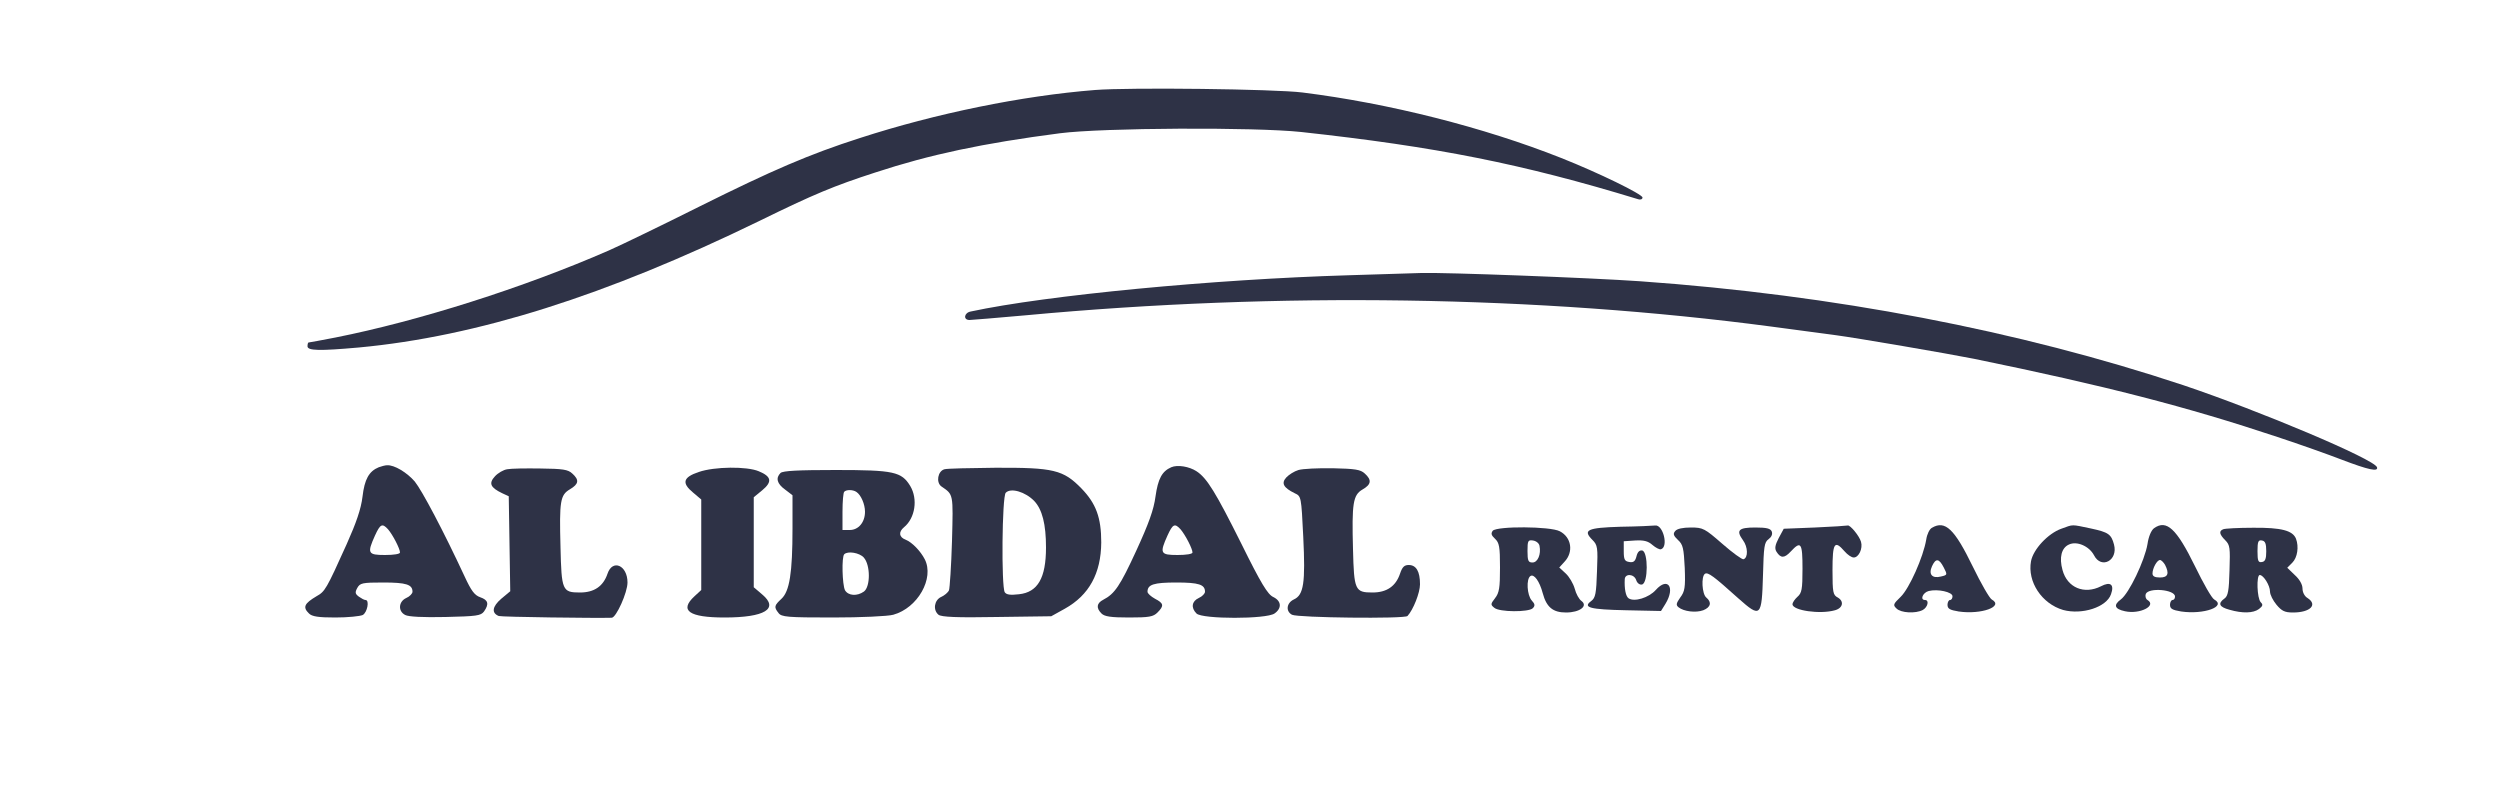
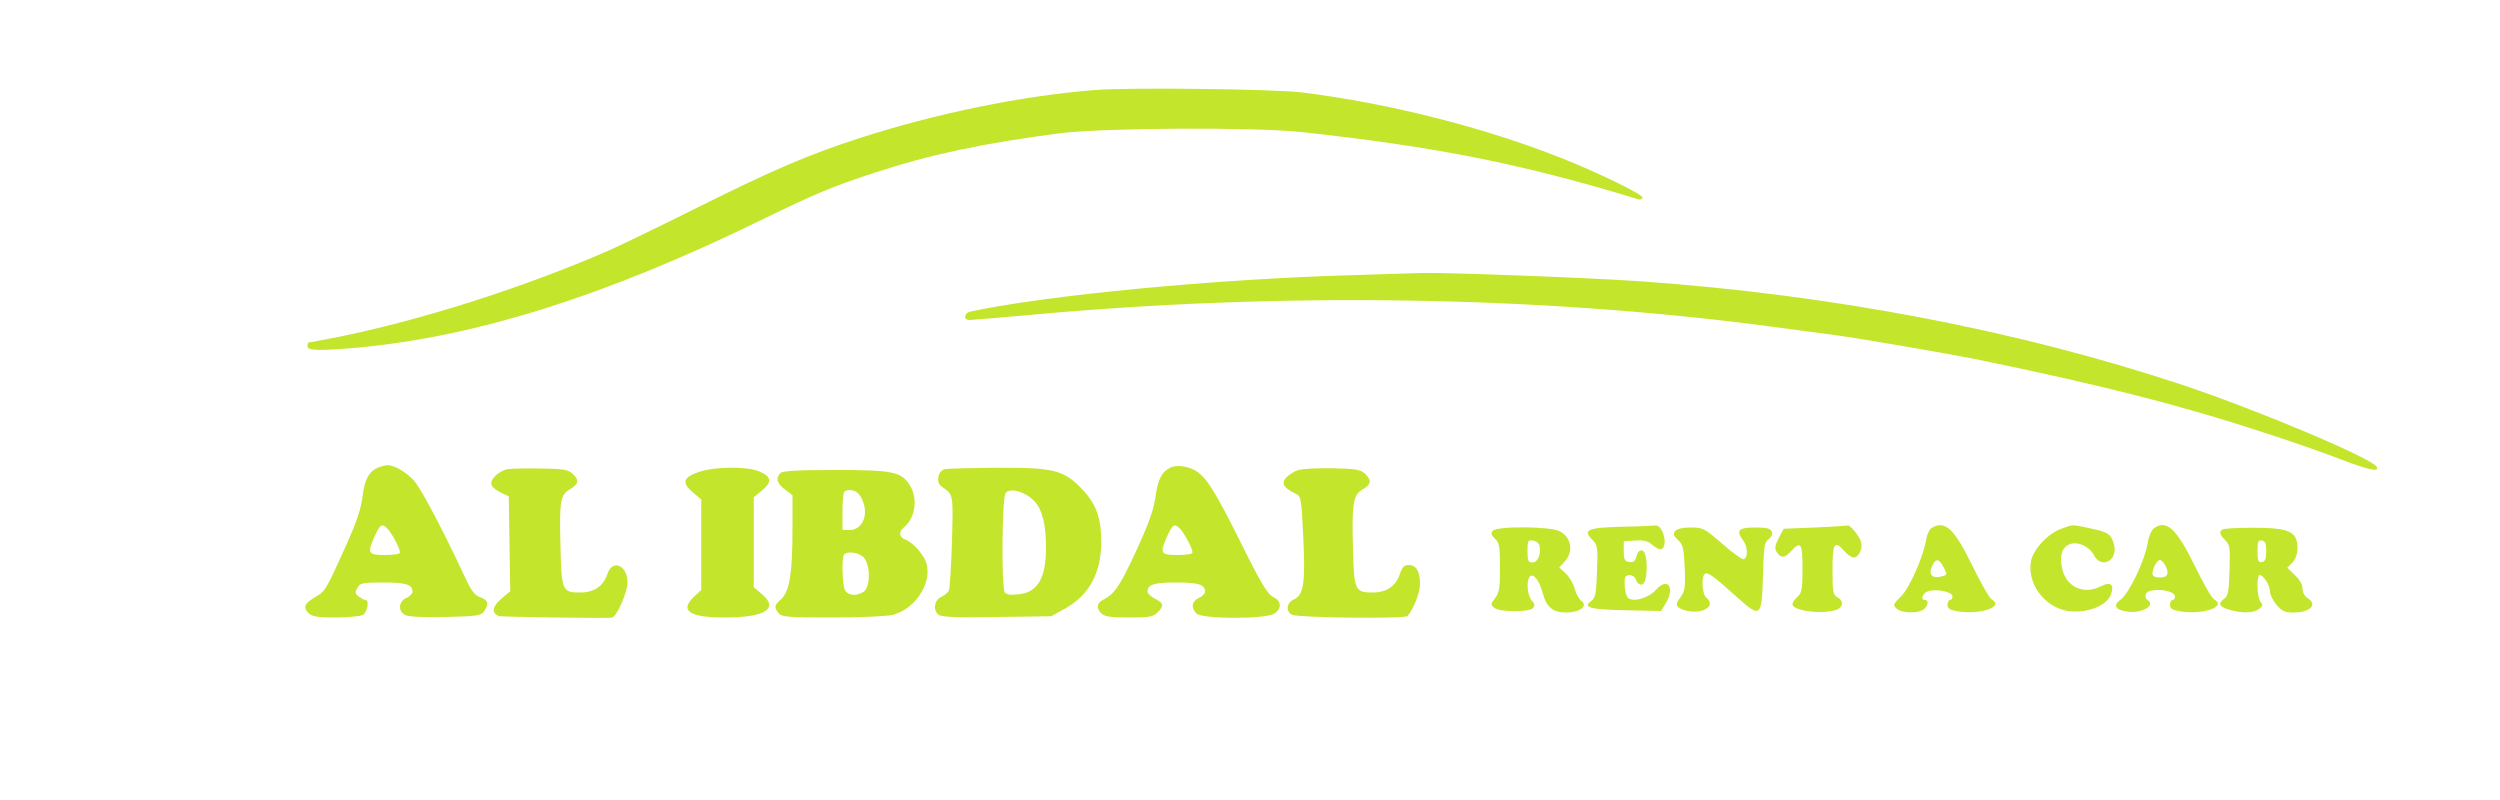
<svg xmlns="http://www.w3.org/2000/svg" version="1.0" width="250px" height="80px" viewBox="0 0 1000 300" preserveAspectRatio="xMidYMid meet">
-   <g transform="translate(0,600) scale(0.1,-0.1)" fill="#040921d4">
+   <g transform="translate(0,600) scale(0.1,-0.1)" fill="#b7e002d4">
    <path d="M4380 5740 c-292 -23 -638 -94 -940 -192 -203 -65 -353 -130 -642 -274 -150 -75 -313 -154 -363 -176 -341 -149 -761 -282 -1093 -348 -57 -11 -105 -20 -108 -20 -2 0 -4 -7 -4 -15 0 -18 47 -19 205 -5 472 44 988 207 1602 506 218 107 300 141 464 194 219 72 431 117 739 157 171 22 778 25 965 5 540 -59 883 -127 1348 -269 9 -3 17 0 17 7 0 13 -176 99 -325 158 -310 123 -690 219 -1035 262 -110 14 -694 21 -830 10z" />
    <path d="M5395 4999 c-541 -16 -1209 -80 -1512 -145 -27 -5 -31 -34 -5 -34 10 0 112 9 227 19 1010 94 2049 78 2978 -45 106 -14 223 -30 262 -35 83 -11 450 -74 550 -94 527 -108 852 -192 1215 -313 91 -30 206 -71 255 -90 110 -42 149 -50 143 -31 -10 32 -468 225 -774 328 -659 219 -1398 361 -2174 416 -200 14 -784 36 -875 33 -22 -1 -152 -5 -290 -9z" />
    <path d="M1515 4231 c-39 -16 -57 -48 -65 -118 -6 -49 -25 -104 -63 -189 -82 -182 -87 -190 -121 -209 -49 -29 -56 -44 -30 -69 12 -12 37 -16 105 -16 50 0 99 5 110 10 18 10 28 60 11 60 -5 0 -16 6 -26 13 -15 11 -17 17 -7 35 11 20 20 22 104 22 92 0 117 -8 117 -37 0 -7 -11 -19 -25 -25 -31 -14 -34 -53 -4 -68 13 -7 71 -10 161 -8 125 3 141 5 154 22 21 30 17 46 -15 57 -23 8 -36 26 -62 82 -86 185 -171 345 -200 381 -31 36 -82 67 -111 65 -7 0 -22 -4 -33 -8z m37 -248 c19 -22 48 -78 48 -93 0 -6 -25 -10 -60 -10 -69 0 -72 7 -40 78 21 46 29 50 52 25z" />
    <path d="M4685 4231 c-37 -16 -53 -46 -63 -117 -7 -53 -27 -108 -77 -217 -65 -141 -86 -172 -132 -196 -27 -14 -29 -33 -7 -55 12 -12 37 -16 110 -16 81 0 97 3 114 20 27 27 25 37 -10 55 -16 9 -30 21 -30 28 0 29 25 37 115 37 90 0 115 -8 115 -37 0 -7 -11 -19 -25 -25 -28 -13 -32 -39 -9 -62 23 -23 279 -23 312 0 30 21 28 50 -5 66 -22 10 -49 54 -128 214 -101 202 -137 262 -179 289 -29 19 -76 27 -101 16z m37 -248 c19 -22 48 -78 48 -93 0 -6 -25 -10 -60 -10 -69 0 -72 7 -40 78 21 46 29 50 52 25z" />
    <path d="M2029 4223 c-15 -2 -37 -15 -49 -28 -26 -28 -19 -45 29 -68 l26 -12 3 -190 3 -190 -36 -30 c-36 -31 -40 -57 -10 -69 11 -4 389 -9 452 -7 18 1 63 101 63 141 0 69 -60 95 -80 35 -17 -50 -53 -75 -110 -75 -71 0 -74 8 -78 182 -5 185 -1 208 38 231 35 21 38 37 9 63 -17 16 -38 19 -127 20 -59 1 -119 0 -133 -3z" />
    <path d="M2795 4212 c-63 -21 -69 -44 -23 -82 l33 -28 0 -181 0 -181 -27 -25 c-62 -57 -22 -85 120 -85 161 0 219 35 151 92 l-34 29 0 180 0 180 34 28 c41 34 37 55 -14 76 -47 20 -177 19 -240 -3z" />
    <path d="M3778 4223 c-27 -7 -35 -53 -12 -69 48 -33 47 -27 42 -218 -3 -100 -9 -188 -12 -197 -4 -9 -18 -21 -32 -27 -27 -13 -33 -52 -10 -71 11 -9 74 -12 233 -9 l218 3 54 30 c97 54 145 141 146 265 0 100 -21 156 -79 216 -73 75 -112 84 -345 83 -102 -1 -194 -3 -203 -6z m359 -127 c32 -34 47 -93 47 -186 0 -122 -33 -179 -108 -187 -35 -4 -50 -2 -57 8 -14 23 -11 383 4 398 20 21 78 4 114 -33z" />
    <path d="M5194 4220 c-17 -5 -39 -19 -49 -30 -21 -23 -11 -41 34 -63 26 -12 26 -13 34 -174 9 -185 2 -233 -38 -251 -29 -14 -33 -47 -7 -61 23 -12 450 -17 462 -5 23 25 50 93 50 127 0 51 -15 77 -45 77 -18 0 -26 -8 -35 -35 -17 -50 -53 -75 -110 -75 -70 0 -74 9 -78 173 -5 184 0 217 38 239 35 20 38 38 9 64 -17 16 -39 19 -127 21 -59 1 -121 -2 -138 -7z" />
    <path d="M3122 4208 c-20 -20 -14 -43 18 -66 l30 -23 0 -132 c0 -180 -12 -252 -44 -282 -29 -27 -31 -33 -12 -57 12 -16 35 -18 217 -18 112 0 221 5 242 11 98 27 165 146 126 222 -17 33 -51 68 -76 78 -27 10 -30 31 -7 50 45 37 56 113 25 165 -35 57 -65 64 -298 64 -149 0 -212 -3 -221 -12z m304 -76 c18 -12 34 -49 34 -79 0 -42 -26 -73 -61 -73 l-29 0 0 73 c0 41 3 77 7 80 8 9 35 9 49 -1z m29 -262 c27 -30 27 -116 1 -136 -28 -20 -63 -17 -76 5 -11 22 -14 134 -3 144 14 14 61 6 78 -13z" />
    <path d="M6482 3993 c-134 -4 -152 -13 -112 -53 20 -20 22 -30 18 -125 -3 -90 -6 -106 -23 -119 -36 -26 -5 -34 139 -37 l140 -3 18 29 c40 66 9 109 -39 55 -28 -31 -86 -49 -109 -33 -11 8 -17 38 -15 76 1 24 38 22 46 -4 4 -12 14 -19 23 -17 25 5 25 131 1 136 -11 2 -19 -6 -23 -23 -5 -20 -12 -26 -29 -23 -18 3 -22 9 -22 43 l0 40 45 3 c35 2 52 -2 70 -18 13 -11 28 -19 34 -17 31 10 8 99 -23 95 -9 -1 -71 -4 -139 -5z" />
    <path d="M7260 3990 l-125 -5 -20 -37 c-15 -29 -17 -42 -9 -55 17 -27 32 -26 57 1 41 44 47 35 47 -69 0 -83 -3 -97 -20 -112 -11 -10 -20 -23 -20 -30 0 -25 110 -41 170 -24 32 9 37 36 11 51 -19 10 -21 20 -21 110 0 109 8 121 48 75 12 -14 28 -25 37 -25 20 0 37 36 29 63 -7 24 -44 68 -53 65 -3 -1 -62 -5 -131 -8z" />
    <path d="M7728 3989 c-10 -5 -20 -26 -23 -47 -12 -71 -68 -196 -102 -229 -30 -29 -32 -33 -17 -47 18 -18 76 -21 105 -6 20 11 27 40 9 40 -21 0 -9 30 15 36 36 9 95 -4 95 -21 0 -8 -4 -15 -10 -15 -5 0 -10 -9 -10 -19 0 -16 9 -21 45 -27 90 -13 182 20 132 48 -9 5 -43 64 -76 132 -73 150 -110 186 -163 155z m47 -159 c15 -29 15 -30 -11 -36 -35 -9 -51 8 -36 41 15 33 28 32 47 -5z" />
    <path d="M8245 3985 c-53 -19 -112 -82 -121 -130 -15 -82 43 -170 129 -195 75 -20 173 11 191 63 14 39 -2 52 -40 32 -67 -34 -135 -6 -154 65 -14 50 -4 89 26 102 32 15 81 -7 100 -43 29 -57 97 -21 80 43 -11 41 -22 49 -92 64 -81 17 -69 17 -119 -1z" />
    <path d="M8616 3987 c-11 -8 -22 -34 -26 -63 -11 -66 -74 -198 -107 -222 -30 -22 -25 -38 17 -47 59 -13 128 22 90 45 -7 4 -10 15 -7 24 11 27 117 18 117 -10 0 -8 -4 -14 -10 -14 -5 0 -10 -9 -10 -19 0 -16 9 -21 45 -27 91 -13 182 20 132 48 -10 5 -44 65 -77 133 -74 151 -114 188 -164 152z m44 -146 c18 -35 12 -51 -20 -51 -21 0 -30 5 -30 16 0 21 18 54 30 54 5 0 14 -9 20 -19z" />
    <path d="M5971 3977 c-8 -11 -6 -18 9 -32 17 -16 20 -31 20 -115 0 -82 -3 -101 -20 -123 -18 -23 -18 -26 -3 -38 20 -18 138 -18 154 -2 10 10 9 17 -4 31 -19 21 -23 87 -5 98 14 9 36 -20 49 -69 15 -56 41 -77 93 -77 55 0 89 26 62 46 -10 7 -22 29 -27 49 -6 21 -22 48 -36 61 l-26 24 21 23 c37 39 28 98 -19 122 -38 20 -251 21 -268 2z m187 -60 c7 -34 -7 -67 -28 -67 -17 0 -20 7 -20 46 0 41 2 45 22 42 13 -2 24 -11 26 -21z" />
    <path d="M6701 3976 c-10 -11 -7 -19 11 -36 20 -18 23 -33 27 -112 3 -79 0 -94 -18 -118 -16 -23 -18 -30 -7 -39 21 -17 69 -23 99 -12 30 12 35 32 12 51 -17 14 -21 85 -5 95 12 7 34 -9 134 -99 89 -79 93 -74 98 94 3 113 5 131 22 143 12 9 17 20 13 31 -5 12 -20 16 -66 16 -67 0 -78 -11 -49 -51 20 -27 21 -70 2 -76 -5 -2 -44 26 -85 62 -70 61 -77 65 -125 65 -33 0 -56 -5 -63 -14z" />
    <path d="M8893 3983 c-18 -7 -16 -20 8 -44 19 -19 20 -30 17 -121 -2 -81 -6 -102 -20 -112 -28 -20 -21 -34 20 -45 52 -15 95 -14 118 3 15 12 17 17 7 27 -15 15 -18 109 -4 109 15 0 41 -42 41 -66 0 -13 12 -36 26 -53 21 -25 33 -31 66 -31 69 0 100 31 58 58 -12 7 -20 23 -20 38 0 16 -12 37 -31 54 l-30 29 20 20 c21 21 27 64 15 96 -13 33 -59 45 -171 44 -59 0 -114 -3 -120 -6z m172 -88 c0 -30 -4 -41 -17 -43 -15 -3 -18 4 -18 43 0 39 3 46 18 43 13 -2 17 -13 17 -43z" />
  </g>
</svg>
